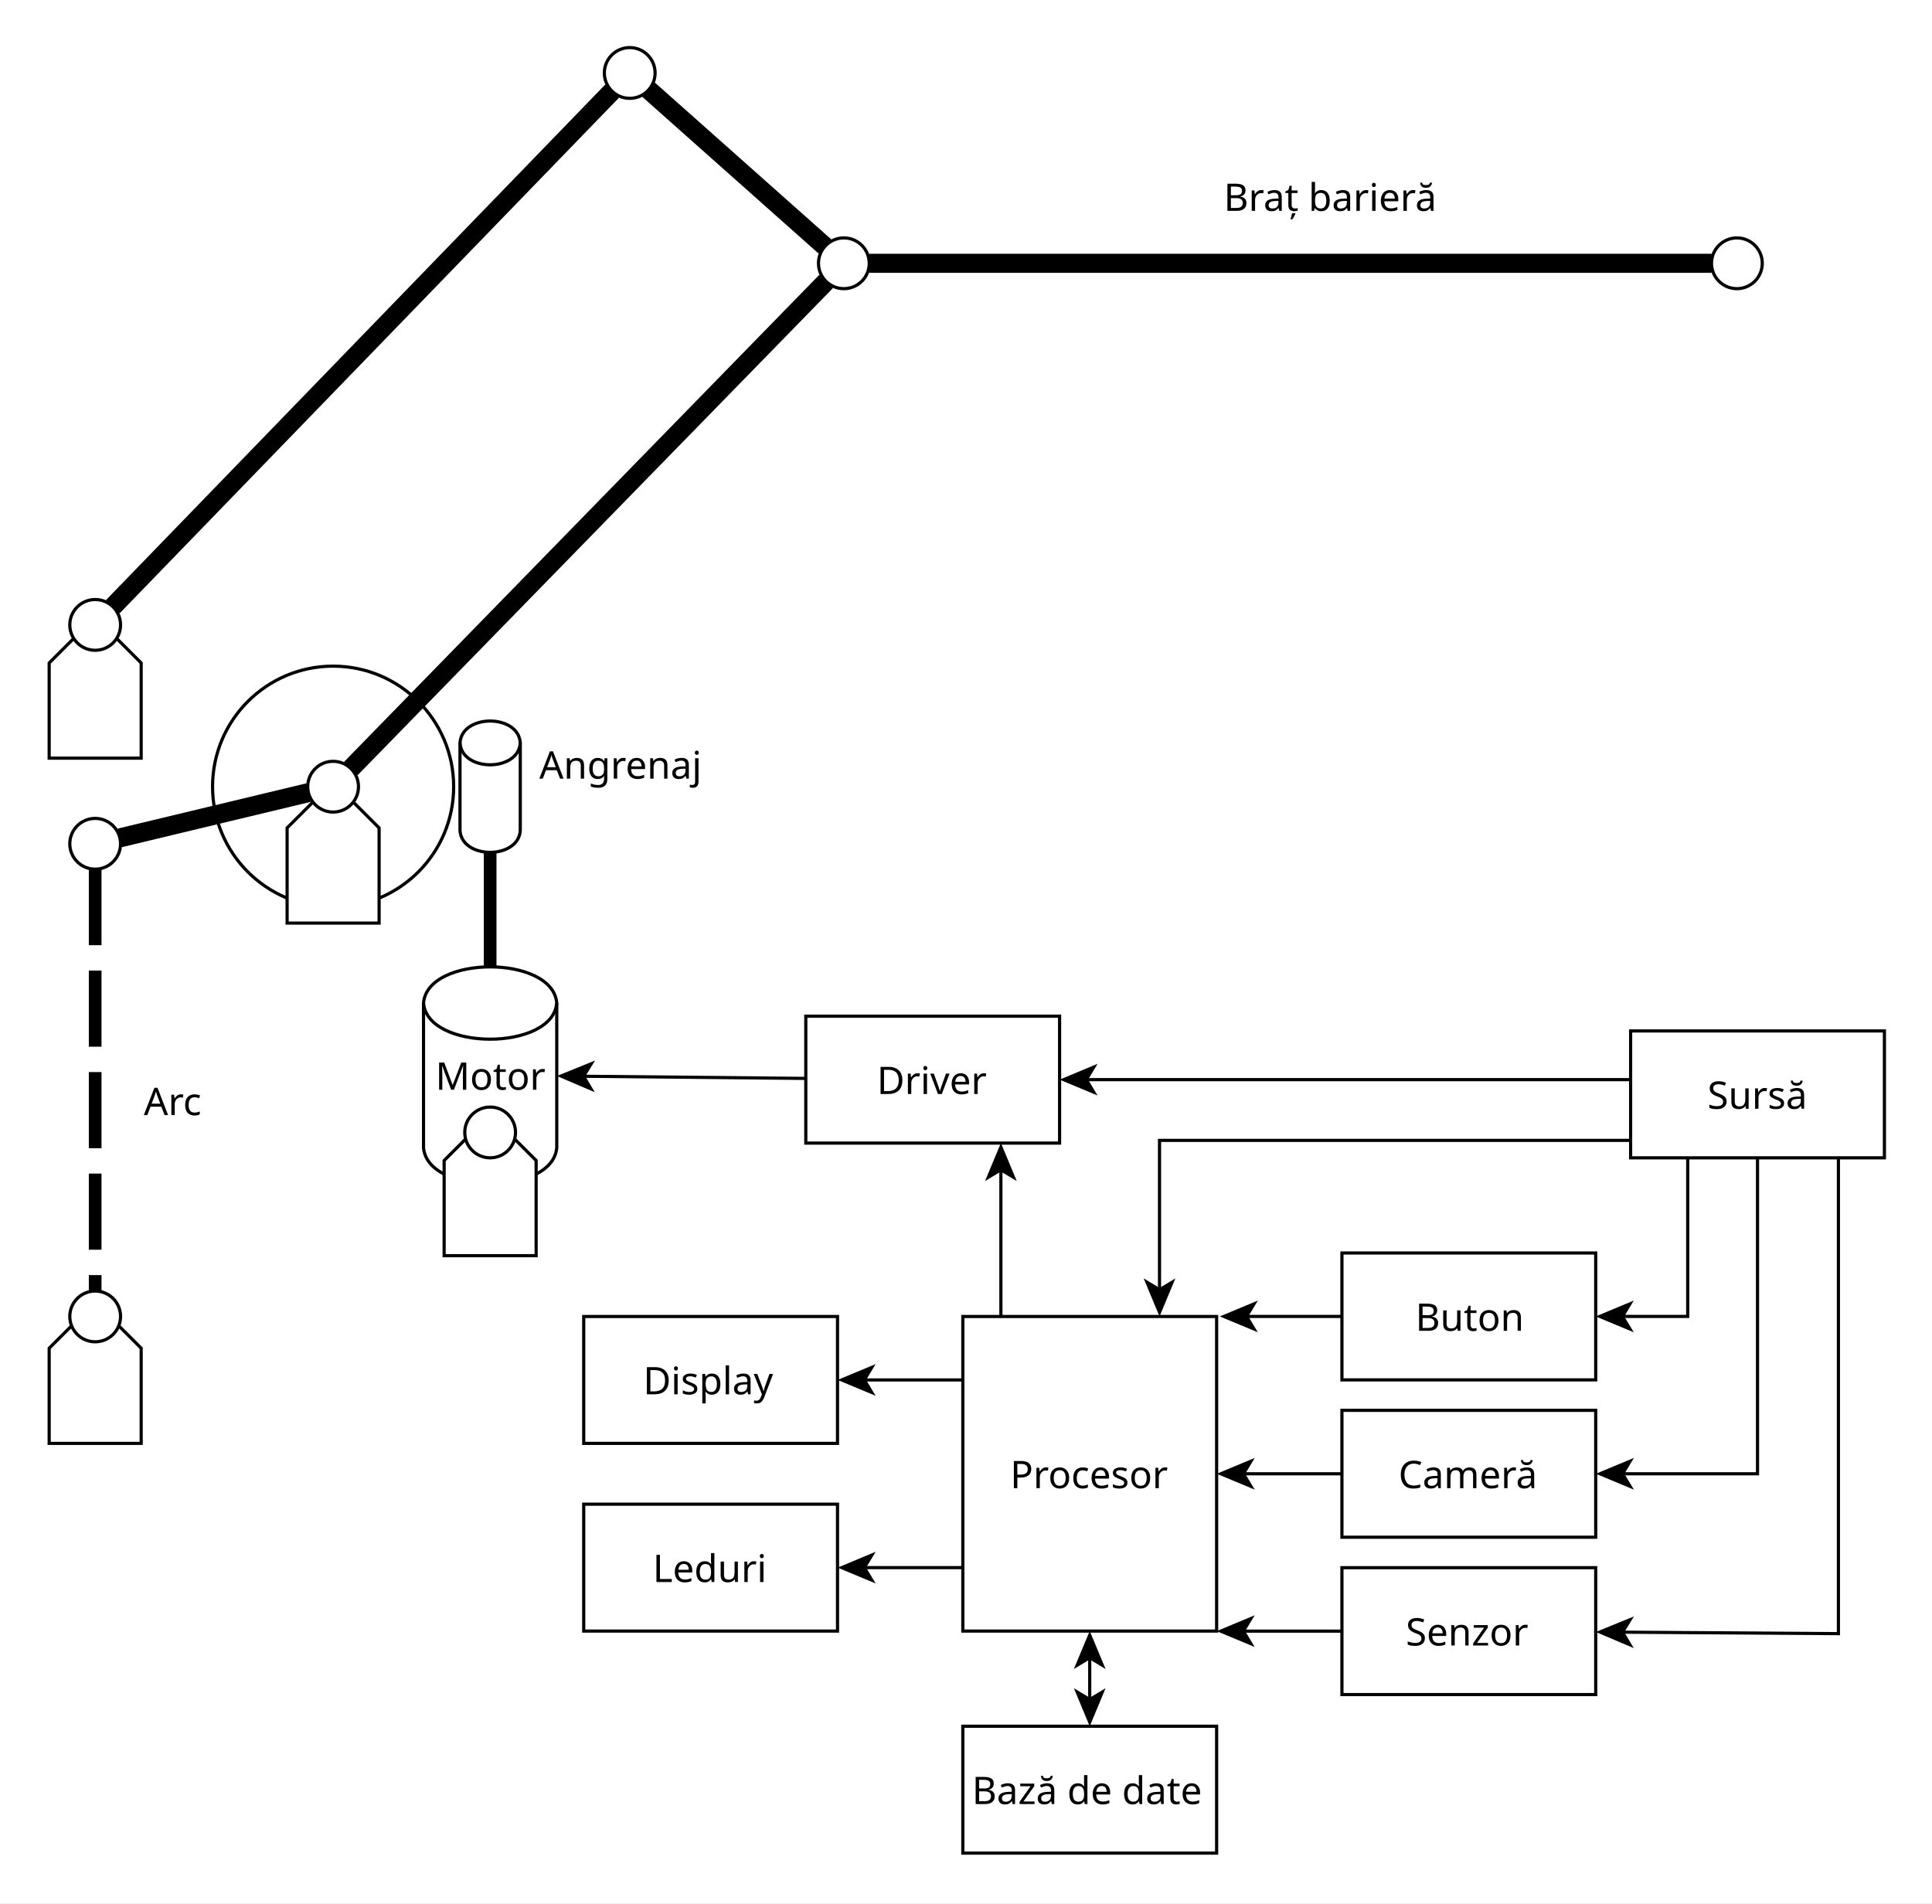
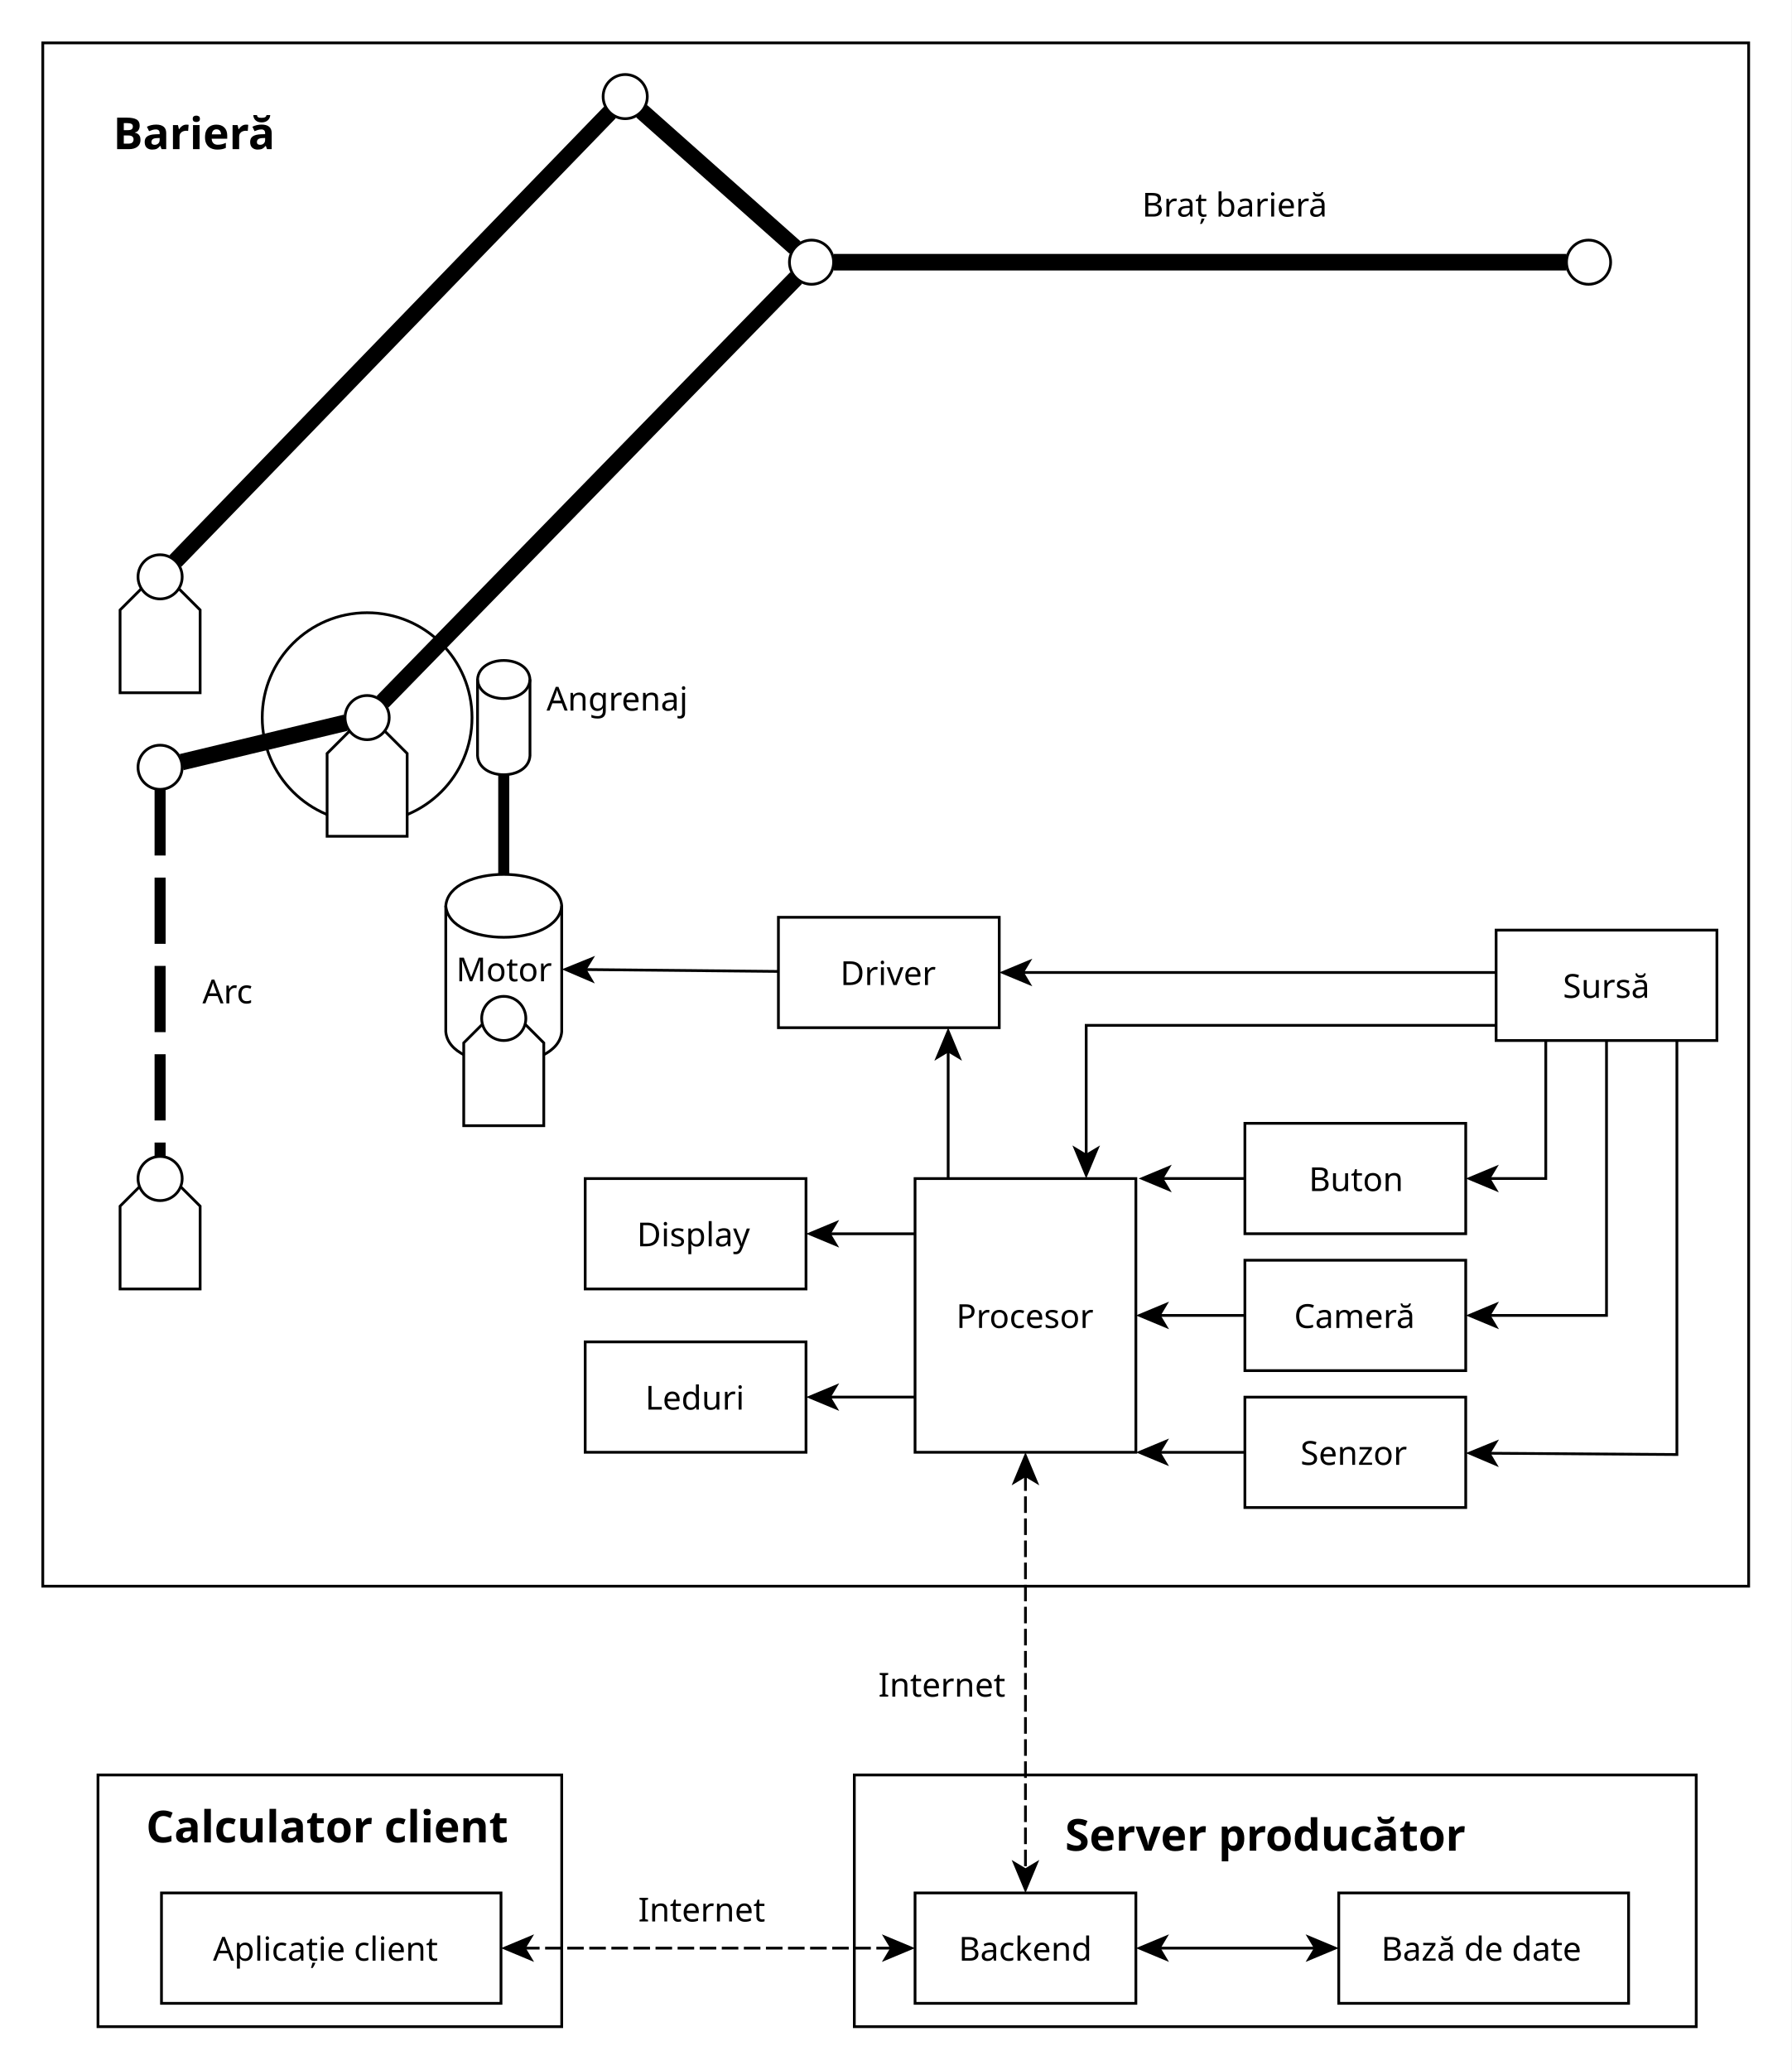
- <svg xmlns="http://www.w3.org/2000/svg" fill-opacity="1" color-rendering="auto" color-interpolation="auto" text-rendering="auto" stroke="black" stroke-linecap="square" width="609" stroke-miterlimit="10" shape-rendering="auto" stroke-opacity="1" fill="black" stroke-dasharray="none" font-weight="normal" stroke-width="1" height="600" font-family="'Dialog'" font-style="normal" stroke-linejoin="miter" font-size="12px" stroke-dashoffset="0" image-rendering="auto">
+ <svg xmlns="http://www.w3.org/2000/svg" fill-opacity="1" color-rendering="auto" color-interpolation="auto" text-rendering="auto" stroke="black" stroke-linecap="square" width="649" stroke-miterlimit="10" shape-rendering="auto" stroke-opacity="1" fill="black" stroke-dasharray="none" font-weight="normal" stroke-width="1" height="750" font-family="'Dialog'" font-style="normal" stroke-linejoin="miter" font-size="12px" stroke-dashoffset="0" image-rendering="auto">
  <defs id="genericDefs" />
  <g>
    <defs id="defs1">
      <linearGradient x1="414" gradientUnits="userSpaceOnUse" x2="494" y1="95" y2="171" id="linearGradient1" spreadMethod="reflect">
        <stop stop-opacity="1" stop-color="white" offset="0%" />
        <stop stop-opacity="1" stop-color="white" offset="100%" />
      </linearGradient>
      <linearGradient x1="439.5" gradientUnits="userSpaceOnUse" x2="468.5" y1="136" y2="176" id="linearGradient2" spreadMethod="reflect">
        <stop stop-opacity="1" stop-color="white" offset="0%" />
        <stop stop-opacity="1" stop-color="white" offset="100%" />
      </linearGradient>
      <linearGradient x1="482.5" gradientUnits="userSpaceOnUse" x2="524.5" y1="186" y2="262" id="linearGradient3" spreadMethod="reflect">
        <stop stop-opacity="1" stop-color="white" offset="0%" />
        <stop stop-opacity="1" stop-color="white" offset="100%" />
      </linearGradient>
      <linearGradient x1="489" gradientUnits="userSpaceOnUse" x2="518" y1="240.854" y2="280.854" id="linearGradient4" spreadMethod="reflect">
        <stop stop-opacity="1" stop-color="white" offset="0%" />
        <stop stop-opacity="1" stop-color="white" offset="100%" />
      </linearGradient>
      <linearGradient x1="364.5" gradientUnits="userSpaceOnUse" x2="393.5" y1="300.021" y2="340.021" id="linearGradient5" spreadMethod="reflect">
        <stop stop-opacity="1" stop-color="white" offset="0%" />
        <stop stop-opacity="1" stop-color="white" offset="100%" />
      </linearGradient>
      <linearGradient x1="364.5" gradientUnits="userSpaceOnUse" x2="393.5" y1="84" y2="124" id="linearGradient6" spreadMethod="reflect">
        <stop stop-opacity="1" stop-color="white" offset="0%" />
        <stop stop-opacity="1" stop-color="white" offset="100%" />
      </linearGradient>
-       <linearGradient x1="652.5" gradientUnits="userSpaceOnUse" x2="732.5" y1="429.188" y2="469.188" id="linearGradient7" spreadMethod="reflect">
+       <linearGradient x1="652.5" gradientUnits="userSpaceOnUse" x2="732.5" y1="558.846" y2="598.846" id="linearGradient7" spreadMethod="reflect">
        <stop stop-opacity="1" stop-color="white" offset="0%" />
        <stop stop-opacity="1" stop-color="white" offset="100%" />
      </linearGradient>
      <linearGradient x1="533" gradientUnits="userSpaceOnUse" x2="613" y1="300.021" y2="340.021" id="linearGradient8" spreadMethod="reflect">
        <stop stop-opacity="1" stop-color="white" offset="0%" />
        <stop stop-opacity="1" stop-color="white" offset="100%" />
      </linearGradient>
      <linearGradient x1="652.5" gradientUnits="userSpaceOnUse" x2="732.5" y1="300.021" y2="399.188" id="linearGradient9" spreadMethod="reflect">
        <stop stop-opacity="1" stop-color="white" offset="0%" />
        <stop stop-opacity="1" stop-color="white" offset="100%" />
      </linearGradient>
      <linearGradient x1="772" gradientUnits="userSpaceOnUse" x2="852" y1="379.209" y2="419.209" id="linearGradient10" spreadMethod="reflect">
        <stop stop-opacity="1" stop-color="white" offset="0%" />
        <stop stop-opacity="1" stop-color="white" offset="100%" />
      </linearGradient>
      <linearGradient x1="603" gradientUnits="userSpaceOnUse" x2="683" y1="205.354" y2="245.354" id="linearGradient11" spreadMethod="reflect">
        <stop stop-opacity="1" stop-color="white" offset="0%" />
        <stop stop-opacity="1" stop-color="white" offset="100%" />
      </linearGradient>
      <linearGradient x1="772" gradientUnits="userSpaceOnUse" x2="852" y1="280" y2="320" id="linearGradient12" spreadMethod="reflect">
        <stop stop-opacity="1" stop-color="white" offset="0%" />
        <stop stop-opacity="1" stop-color="white" offset="100%" />
      </linearGradient>
      <linearGradient x1="533" gradientUnits="userSpaceOnUse" x2="613" y1="359.188" y2="399.188" id="linearGradient13" spreadMethod="reflect">
        <stop stop-opacity="1" stop-color="white" offset="0%" />
        <stop stop-opacity="1" stop-color="white" offset="100%" />
      </linearGradient>
      <linearGradient x1="772" gradientUnits="userSpaceOnUse" x2="852" y1="329.604" y2="369.604" id="linearGradient14" spreadMethod="reflect">
        <stop stop-opacity="1" stop-color="white" offset="0%" />
        <stop stop-opacity="1" stop-color="white" offset="100%" />
      </linearGradient>
      <linearGradient x1="863" gradientUnits="userSpaceOnUse" x2="943" y1="210" y2="250" id="linearGradient15" spreadMethod="reflect">
        <stop stop-opacity="1" stop-color="white" offset="0%" />
        <stop stop-opacity="1" stop-color="white" offset="100%" />
      </linearGradient>
      <linearGradient x1="444.5" gradientUnits="userSpaceOnUse" x2="463.5" y1="125" y2="141" id="linearGradient16" spreadMethod="reflect">
        <stop stop-opacity="1" stop-color="white" offset="0%" />
        <stop stop-opacity="1" stop-color="white" offset="100%" />
      </linearGradient>
      <linearGradient x1="369.5" gradientUnits="userSpaceOnUse" x2="388.5" y1="74" y2="90" id="linearGradient17" spreadMethod="reflect">
        <stop stop-opacity="1" stop-color="white" offset="0%" />
        <stop stop-opacity="1" stop-color="white" offset="100%" />
      </linearGradient>
      <linearGradient x1="494" gradientUnits="userSpaceOnUse" x2="513" y1="234" y2="250" id="linearGradient18" spreadMethod="reflect">
        <stop stop-opacity="1" stop-color="white" offset="0%" />
        <stop stop-opacity="1" stop-color="white" offset="100%" />
      </linearGradient>
      <linearGradient x1="533" gradientUnits="userSpaceOnUse" x2="562" y1="-100" y2="-84" id="linearGradient19" spreadMethod="reflect">
        <stop stop-opacity="1" stop-color="white" offset="0%" />
        <stop stop-opacity="1" stop-color="white" offset="100%" />
      </linearGradient>
      <linearGradient x1="600.5" gradientUnits="userSpaceOnUse" x2="629.5" y1="-40" y2="-24" id="linearGradient20" spreadMethod="reflect">
        <stop stop-opacity="1" stop-color="white" offset="0%" />
        <stop stop-opacity="1" stop-color="white" offset="100%" />
      </linearGradient>
      <linearGradient x1="882" gradientUnits="userSpaceOnUse" x2="911" y1="-40" y2="-24" id="linearGradient21" spreadMethod="reflect">
        <stop stop-opacity="1" stop-color="white" offset="0%" />
        <stop stop-opacity="1" stop-color="white" offset="100%" />
      </linearGradient>
      <linearGradient x1="494" gradientUnits="userSpaceOnUse" x2="513" y1="110" y2="156" id="linearGradient22" spreadMethod="reflect">
        <stop stop-opacity="1" stop-color="white" offset="0%" />
        <stop stop-opacity="1" stop-color="white" offset="100%" />
      </linearGradient>
      <linearGradient x1="364.5" gradientUnits="userSpaceOnUse" x2="393.5" y1="143" y2="159" id="linearGradient23" spreadMethod="reflect">
        <stop stop-opacity="1" stop-color="white" offset="0%" />
        <stop stop-opacity="1" stop-color="white" offset="100%" />
      </linearGradient>
      <linearGradient x1="369.5" gradientUnits="userSpaceOnUse" x2="388.5" y1="292" y2="308" id="linearGradient24" spreadMethod="reflect">
        <stop stop-opacity="1" stop-color="white" offset="0%" />
        <stop stop-opacity="1" stop-color="white" offset="100%" />
      </linearGradient>
+       <linearGradient x1="806" gradientUnits="userSpaceOnUse" x2="911" y1="558.846" y2="598.846" id="linearGradient25" spreadMethod="reflect">
+         <stop stop-opacity="1" stop-color="white" offset="0%" />
+         <stop stop-opacity="1" stop-color="white" offset="100%" />
+       </linearGradient>
+       <linearGradient x1="379.5" gradientUnits="userSpaceOnUse" x2="502.5" y1="558.846" y2="598.846" id="linearGradient26" spreadMethod="reflect">
+         <stop stop-opacity="1" stop-color="white" offset="0%" />
+         <stop stop-opacity="1" stop-color="white" offset="100%" />
+       </linearGradient>
      <clipPath clipPathUnits="userSpaceOnUse" id="clipPath1">
-         <path d="M0 0 L609 0 L609 600 L0 600 L0 0 Z" />
+         <path d="M0 0 L649 0 L649 750 L0 750 L0 0 Z" />
      </clipPath>
      <clipPath clipPathUnits="userSpaceOnUse" id="clipPath2">
-         <path d="M349 -115 L958 -115 L958 485 L349 485 L349 -115 Z" />
+         <path d="M321 -127 L970 -127 L970 623 L321 623 L321 -127 Z" />
      </clipPath>
    </defs>
-     <g fill="white" text-rendering="geometricPrecision" shape-rendering="geometricPrecision" transform="translate(-349,115)" stroke="white">
-       <rect x="349" width="609" height="600" y="-115" clip-path="url(#clipPath2)" stroke="none" />
-     </g>
-     <g fill="url(#linearGradient1)" text-rendering="geometricPrecision" shape-rendering="geometricPrecision" transform="matrix(1,0,0,1,-349,115)" stroke="url(#linearGradient1)">
+     <g fill="white" text-rendering="geometricPrecision" shape-rendering="geometricPrecision" transform="translate(-321,127)" stroke="white">
+       <rect x="321" width="649" height="750" y="-127" clip-path="url(#clipPath2)" stroke="none" />
+     </g>
+     <g fill="white" text-rendering="geometricPrecision" shape-rendering="geometricPrecision" transform="matrix(1,0,0,1,-321,127)" stroke="white">
+       <rect x="356.5" width="168" height="91.201" y="516.103" clip-path="url(#clipPath2)" stroke="none" />
+     </g>
+     <g text-rendering="geometricPrecision" stroke-miterlimit="1.45" shape-rendering="geometricPrecision" transform="matrix(1,0,0,1,-321,127)" stroke-linecap="butt">
+       <rect fill="none" x="356.5" width="168" height="91.201" y="516.103" clip-path="url(#clipPath2)" />
+     </g>
+     <g fill="white" text-rendering="geometricPrecision" shape-rendering="geometricPrecision" transform="matrix(1,0,0,1,-321,127)" stroke="white">
+       <rect x="336.5" width="618" height="559.167" y="-111.458" clip-path="url(#clipPath2)" stroke="none" />
+     </g>
+     <g text-rendering="geometricPrecision" stroke-miterlimit="1.45" shape-rendering="geometricPrecision" transform="matrix(1,0,0,1,-321,127)" stroke-linecap="butt">
+       <rect fill="none" x="336.5" width="618" height="559.167" y="-111.458" clip-path="url(#clipPath2)" />
+     </g>
+     <g fill="white" text-rendering="geometricPrecision" shape-rendering="geometricPrecision" transform="matrix(1,0,0,1,-321,127)" stroke="white">
+       <rect x="630.5" width="305" height="91.201" y="516.103" clip-path="url(#clipPath2)" stroke="none" />
+     </g>
+     <g text-rendering="geometricPrecision" stroke-miterlimit="1.45" shape-rendering="geometricPrecision" transform="matrix(1,0,0,1,-321,127)" stroke-linecap="butt">
+       <rect fill="none" x="630.5" width="305" height="91.201" y="516.103" clip-path="url(#clipPath2)" />
+     </g>
+     <g fill="url(#linearGradient1)" text-rendering="geometricPrecision" shape-rendering="geometricPrecision" transform="matrix(1,0,0,1,-321,127)" stroke="url(#linearGradient1)">
      <circle r="38" clip-path="url(#clipPath2)" cx="454" cy="133" stroke="none" />
    </g>
-     <g text-rendering="geometricPrecision" stroke-miterlimit="1.45" shape-rendering="geometricPrecision" transform="matrix(1,0,0,1,-349,115)" stroke-linecap="butt">
+     <g text-rendering="geometricPrecision" stroke-miterlimit="1.45" shape-rendering="geometricPrecision" transform="matrix(1,0,0,1,-321,127)" stroke-linecap="butt">
      <circle fill="none" r="38" clip-path="url(#clipPath2)" cx="454" cy="133" />
    </g>
-     <g fill="url(#linearGradient2)" text-rendering="geometricPrecision" shape-rendering="geometricPrecision" transform="matrix(1,0,0,1,-349,115)" stroke="url(#linearGradient2)">
+     <g fill="url(#linearGradient2)" text-rendering="geometricPrecision" shape-rendering="geometricPrecision" transform="matrix(1,0,0,1,-321,127)" stroke="url(#linearGradient2)">
      <path d="M449.5 136 L458.5 136 L468.5 146 L468.5 176 L439.5 176 L439.5 146 Z" stroke="none" clip-path="url(#clipPath2)" />
    </g>
-     <g text-rendering="geometricPrecision" stroke-miterlimit="1.45" shape-rendering="geometricPrecision" transform="matrix(1,0,0,1,-349,115)" stroke-linecap="butt">
+     <g text-rendering="geometricPrecision" stroke-miterlimit="1.45" shape-rendering="geometricPrecision" transform="matrix(1,0,0,1,-321,127)" stroke-linecap="butt">
      <path fill="none" d="M449.5 136 L458.5 136 L468.5 146 L468.5 176 L439.5 176 L439.5 146 Z" clip-path="url(#clipPath2)" />
    </g>
-     <g fill="url(#linearGradient3)" text-rendering="geometricPrecision" shape-rendering="geometricPrecision" transform="matrix(1,0,0,1,-349,115)" stroke="url(#linearGradient3)">
+     <g fill="url(#linearGradient3)" text-rendering="geometricPrecision" shape-rendering="geometricPrecision" transform="matrix(1,0,0,1,-321,127)" stroke="url(#linearGradient3)">
      <path d="M482.5 201.2 C483.76 186 523.24 186 524.5 201.2 L524.5 246.8 C523.24 262 483.76 262 482.5 246.8 Z" stroke="none" clip-path="url(#clipPath2)" />
    </g>
-     <g text-rendering="geometricPrecision" stroke-miterlimit="1.45" shape-rendering="geometricPrecision" transform="matrix(1,0,0,1,-349,115)" stroke-linecap="butt">
+     <g text-rendering="geometricPrecision" stroke-miterlimit="1.45" shape-rendering="geometricPrecision" transform="matrix(1,0,0,1,-321,127)" stroke-linecap="butt">
      <path fill="none" d="M482.5 201.2 C483.76 186 523.24 186 524.5 201.2 L524.5 246.8 C523.24 262 483.76 262 482.5 246.8 Z" clip-path="url(#clipPath2)" />
      <path fill="none" d="M524.5 201.2 C523.24 216.4 483.76 216.4 482.5 201.2" clip-path="url(#clipPath2)" />
      <text x="486.262" xml:space="preserve" y="228.535" clip-path="url(#clipPath2)" font-family="sans-serif" stroke="none">Motor</text>
    </g>
-     <g fill="url(#linearGradient4)" text-rendering="geometricPrecision" shape-rendering="geometricPrecision" transform="matrix(1,0,0,1,-349,115)" stroke="url(#linearGradient4)">
+     <g fill="url(#linearGradient4)" text-rendering="geometricPrecision" shape-rendering="geometricPrecision" transform="matrix(1,0,0,1,-321,127)" stroke="url(#linearGradient4)">
      <path d="M499 240.854 L508 240.854 L518 250.854 L518 280.854 L489 280.854 L489 250.854 Z" stroke="none" clip-path="url(#clipPath2)" />
    </g>
-     <g text-rendering="geometricPrecision" stroke-miterlimit="1.45" shape-rendering="geometricPrecision" transform="matrix(1,0,0,1,-349,115)" stroke-linecap="butt">
+     <g text-rendering="geometricPrecision" stroke-miterlimit="1.45" shape-rendering="geometricPrecision" transform="matrix(1,0,0,1,-321,127)" stroke-linecap="butt">
      <path fill="none" d="M499 240.854 L508 240.854 L518 250.854 L518 280.854 L489 280.854 L489 250.854 Z" clip-path="url(#clipPath2)" />
    </g>
-     <g fill="url(#linearGradient5)" text-rendering="geometricPrecision" shape-rendering="geometricPrecision" transform="matrix(1,0,0,1,-349,115)" stroke="url(#linearGradient5)">
+     <g fill="url(#linearGradient5)" text-rendering="geometricPrecision" shape-rendering="geometricPrecision" transform="matrix(1,0,0,1,-321,127)" stroke="url(#linearGradient5)">
      <path d="M374.5 300.021 L383.5 300.021 L393.5 310.021 L393.5 340.021 L364.5 340.021 L364.5 310.021 Z" stroke="none" clip-path="url(#clipPath2)" />
    </g>
-     <g text-rendering="geometricPrecision" stroke-miterlimit="1.45" shape-rendering="geometricPrecision" transform="matrix(1,0,0,1,-349,115)" stroke-linecap="butt">
+     <g text-rendering="geometricPrecision" stroke-miterlimit="1.45" shape-rendering="geometricPrecision" transform="matrix(1,0,0,1,-321,127)" stroke-linecap="butt">
      <path fill="none" d="M374.5 300.021 L383.5 300.021 L393.5 310.021 L393.5 340.021 L364.5 340.021 L364.5 310.021 Z" clip-path="url(#clipPath2)" />
    </g>
-     <g fill="url(#linearGradient6)" text-rendering="geometricPrecision" shape-rendering="geometricPrecision" transform="matrix(1,0,0,1,-349,115)" stroke="url(#linearGradient6)">
+     <g fill="url(#linearGradient6)" text-rendering="geometricPrecision" shape-rendering="geometricPrecision" transform="matrix(1,0,0,1,-321,127)" stroke="url(#linearGradient6)">
      <path d="M374.5 84 L383.5 84 L393.5 94 L393.5 124 L364.5 124 L364.5 94 Z" stroke="none" clip-path="url(#clipPath2)" />
    </g>
-     <g text-rendering="geometricPrecision" stroke-miterlimit="1.45" shape-rendering="geometricPrecision" transform="matrix(1,0,0,1,-349,115)" stroke-linecap="butt">
+     <g text-rendering="geometricPrecision" stroke-miterlimit="1.45" shape-rendering="geometricPrecision" transform="matrix(1,0,0,1,-321,127)" stroke-linecap="butt">
      <path fill="none" d="M374.5 84 L383.5 84 L393.5 94 L393.5 124 L364.5 124 L364.5 94 Z" clip-path="url(#clipPath2)" />
    </g>
-     <g fill="url(#linearGradient7)" text-rendering="geometricPrecision" shape-rendering="geometricPrecision" transform="matrix(1,0,0,1,-349,115)" stroke="url(#linearGradient7)">
-       <path d="M652.5 429.188 L732.5 429.188 L732.5 469.188 L652.5 469.188 Z" stroke="none" clip-path="url(#clipPath2)" />
-     </g>
-     <g text-rendering="geometricPrecision" stroke-miterlimit="1.45" shape-rendering="geometricPrecision" transform="matrix(1,0,0,1,-349,115)" stroke-linecap="butt">
-       <path fill="none" d="M652.5 429.188 L732.5 429.188 L732.5 469.188 L652.5 469.188 Z" clip-path="url(#clipPath2)" />
-       <text x="655.39" xml:space="preserve" y="453.723" clip-path="url(#clipPath2)" font-family="sans-serif" stroke="none">Bază de date</text>
-     </g>
-     <g fill="url(#linearGradient8)" text-rendering="geometricPrecision" shape-rendering="geometricPrecision" transform="matrix(1,0,0,1,-349,115)" stroke="url(#linearGradient8)">
+     <g fill="url(#linearGradient7)" text-rendering="geometricPrecision" shape-rendering="geometricPrecision" transform="matrix(1,0,0,1,-321,127)" stroke="url(#linearGradient7)">
+       <path d="M652.5 558.846 L732.5 558.846 L732.5 598.846 L652.5 598.846 Z" stroke="none" clip-path="url(#clipPath2)" />
+     </g>
+     <g text-rendering="geometricPrecision" stroke-miterlimit="1.45" shape-rendering="geometricPrecision" transform="matrix(1,0,0,1,-321,127)" stroke-linecap="butt">
+       <path fill="none" d="M652.5 558.846 L732.5 558.846 L732.5 598.846 L652.5 598.846 Z" clip-path="url(#clipPath2)" />
+       <text x="668.312" xml:space="preserve" y="583.381" clip-path="url(#clipPath2)" font-family="sans-serif" stroke="none">Backend</text>
+       <text x="639.195" xml:space="preserve" y="487.725" clip-path="url(#clipPath2)" font-family="sans-serif" stroke="none">Internet</text>
+     </g>
+     <g fill="url(#linearGradient8)" text-rendering="geometricPrecision" shape-rendering="geometricPrecision" transform="matrix(1,0,0,1,-321,127)" stroke="url(#linearGradient8)">
      <path d="M533 300.021 L613 300.021 L613 340.021 L533 340.021 Z" stroke="none" clip-path="url(#clipPath2)" />
    </g>
-     <g text-rendering="geometricPrecision" stroke-miterlimit="1.45" shape-rendering="geometricPrecision" transform="matrix(1,0,0,1,-349,115)" stroke-linecap="butt">
+     <g text-rendering="geometricPrecision" stroke-miterlimit="1.45" shape-rendering="geometricPrecision" transform="matrix(1,0,0,1,-321,127)" stroke-linecap="butt">
      <path fill="none" d="M533 300.021 L613 300.021 L613 340.021 L533 340.021 Z" clip-path="url(#clipPath2)" />
      <text x="551.754" xml:space="preserve" y="324.556" clip-path="url(#clipPath2)" font-family="sans-serif" stroke="none">Display</text>
    </g>
-     <g fill="url(#linearGradient9)" text-rendering="geometricPrecision" shape-rendering="geometricPrecision" transform="matrix(1,0,0,1,-349,115)" stroke="url(#linearGradient9)">
+     <g fill="url(#linearGradient9)" text-rendering="geometricPrecision" shape-rendering="geometricPrecision" transform="matrix(1,0,0,1,-321,127)" stroke="url(#linearGradient9)">
      <path d="M652.5 300.021 L732.5 300.021 L732.5 399.188 L652.5 399.188 Z" stroke="none" clip-path="url(#clipPath2)" />
    </g>
-     <g text-rendering="geometricPrecision" stroke-miterlimit="1.45" shape-rendering="geometricPrecision" transform="matrix(1,0,0,1,-349,115)" stroke-linecap="butt">
+     <g text-rendering="geometricPrecision" stroke-miterlimit="1.45" shape-rendering="geometricPrecision" transform="matrix(1,0,0,1,-321,127)" stroke-linecap="butt">
      <path fill="none" d="M652.5 300.021 L732.5 300.021 L732.5 399.188 L652.5 399.188 Z" clip-path="url(#clipPath2)" />
      <text x="667.428" xml:space="preserve" y="354.139" clip-path="url(#clipPath2)" font-family="sans-serif" stroke="none">Procesor</text>
    </g>
-     <g fill="url(#linearGradient10)" text-rendering="geometricPrecision" shape-rendering="geometricPrecision" transform="matrix(1,0,0,1,-349,115)" stroke="url(#linearGradient10)">
+     <g fill="url(#linearGradient10)" text-rendering="geometricPrecision" shape-rendering="geometricPrecision" transform="matrix(1,0,0,1,-321,127)" stroke="url(#linearGradient10)">
      <path d="M772 379.209 L852 379.209 L852 419.209 L772 419.209 Z" stroke="none" clip-path="url(#clipPath2)" />
    </g>
-     <g text-rendering="geometricPrecision" stroke-miterlimit="1.45" shape-rendering="geometricPrecision" transform="matrix(1,0,0,1,-349,115)" stroke-linecap="butt">
+     <g text-rendering="geometricPrecision" stroke-miterlimit="1.45" shape-rendering="geometricPrecision" transform="matrix(1,0,0,1,-321,127)" stroke-linecap="butt">
      <path fill="none" d="M772 379.209 L852 379.209 L852 419.209 L772 419.209 Z" clip-path="url(#clipPath2)" />
      <text x="792.122" xml:space="preserve" y="403.744" clip-path="url(#clipPath2)" font-family="sans-serif" stroke="none">Senzor</text>
    </g>
-     <g fill="url(#linearGradient11)" text-rendering="geometricPrecision" shape-rendering="geometricPrecision" transform="matrix(1,0,0,1,-349,115)" stroke="url(#linearGradient11)">
+     <g fill="url(#linearGradient11)" text-rendering="geometricPrecision" shape-rendering="geometricPrecision" transform="matrix(1,0,0,1,-321,127)" stroke="url(#linearGradient11)">
      <path d="M603 205.354 L683 205.354 L683 245.354 L603 245.354 Z" stroke="none" clip-path="url(#clipPath2)" />
    </g>
-     <g text-rendering="geometricPrecision" stroke-miterlimit="1.45" shape-rendering="geometricPrecision" transform="matrix(1,0,0,1,-349,115)" stroke-linecap="butt">
+     <g text-rendering="geometricPrecision" stroke-miterlimit="1.45" shape-rendering="geometricPrecision" transform="matrix(1,0,0,1,-321,127)" stroke-linecap="butt">
      <path fill="none" d="M603 205.354 L683 205.354 L683 245.354 L603 245.354 Z" clip-path="url(#clipPath2)" />
      <text x="625.413" xml:space="preserve" y="229.889" clip-path="url(#clipPath2)" font-family="sans-serif" stroke="none">Driver</text>
    </g>
-     <g fill="url(#linearGradient12)" text-rendering="geometricPrecision" shape-rendering="geometricPrecision" transform="matrix(1,0,0,1,-349,115)" stroke="url(#linearGradient12)">
+     <g fill="url(#linearGradient12)" text-rendering="geometricPrecision" shape-rendering="geometricPrecision" transform="matrix(1,0,0,1,-321,127)" stroke="url(#linearGradient12)">
      <path d="M772 280 L852 280 L852 320 L772 320 Z" stroke="none" clip-path="url(#clipPath2)" />
    </g>
-     <g text-rendering="geometricPrecision" stroke-miterlimit="1.45" shape-rendering="geometricPrecision" transform="matrix(1,0,0,1,-349,115)" stroke-linecap="butt">
+     <g text-rendering="geometricPrecision" stroke-miterlimit="1.45" shape-rendering="geometricPrecision" transform="matrix(1,0,0,1,-321,127)" stroke-linecap="butt">
      <path fill="none" d="M772 280 L852 280 L852 320 L772 320 Z" clip-path="url(#clipPath2)" />
      <text x="795.172" xml:space="preserve" y="304.535" clip-path="url(#clipPath2)" font-family="sans-serif" stroke="none">Buton</text>
    </g>
-     <g fill="url(#linearGradient13)" text-rendering="geometricPrecision" shape-rendering="geometricPrecision" transform="matrix(1,0,0,1,-349,115)" stroke="url(#linearGradient13)">
+     <g fill="url(#linearGradient13)" text-rendering="geometricPrecision" shape-rendering="geometricPrecision" transform="matrix(1,0,0,1,-321,127)" stroke="url(#linearGradient13)">
      <path d="M533 359.188 L613 359.188 L613 399.188 L533 399.188 Z" stroke="none" clip-path="url(#clipPath2)" />
    </g>
-     <g text-rendering="geometricPrecision" stroke-miterlimit="1.45" shape-rendering="geometricPrecision" transform="matrix(1,0,0,1,-349,115)" stroke-linecap="butt">
+     <g text-rendering="geometricPrecision" stroke-miterlimit="1.45" shape-rendering="geometricPrecision" transform="matrix(1,0,0,1,-321,127)" stroke-linecap="butt">
      <path fill="none" d="M533 359.188 L613 359.188 L613 399.188 L533 399.188 Z" clip-path="url(#clipPath2)" />
      <text x="554.769" xml:space="preserve" y="383.723" clip-path="url(#clipPath2)" font-family="sans-serif" stroke="none">Leduri</text>
    </g>
-     <g fill="url(#linearGradient14)" text-rendering="geometricPrecision" shape-rendering="geometricPrecision" transform="matrix(1,0,0,1,-349,115)" stroke="url(#linearGradient14)">
+     <g fill="url(#linearGradient14)" text-rendering="geometricPrecision" shape-rendering="geometricPrecision" transform="matrix(1,0,0,1,-321,127)" stroke="url(#linearGradient14)">
      <path d="M772 329.604 L852 329.604 L852 369.604 L772 369.604 Z" stroke="none" clip-path="url(#clipPath2)" />
    </g>
-     <g text-rendering="geometricPrecision" stroke-miterlimit="1.45" shape-rendering="geometricPrecision" transform="matrix(1,0,0,1,-349,115)" stroke-linecap="butt">
+     <g text-rendering="geometricPrecision" stroke-miterlimit="1.45" shape-rendering="geometricPrecision" transform="matrix(1,0,0,1,-321,127)" stroke-linecap="butt">
      <path fill="none" d="M772 329.604 L852 329.604 L852 369.604 L772 369.604 Z" clip-path="url(#clipPath2)" />
      <text x="789.822" xml:space="preserve" y="354.139" clip-path="url(#clipPath2)" font-family="sans-serif" stroke="none">Cameră</text>
    </g>
-     <g fill="url(#linearGradient15)" text-rendering="geometricPrecision" shape-rendering="geometricPrecision" transform="matrix(1,0,0,1,-349,115)" stroke="url(#linearGradient15)">
+     <g fill="url(#linearGradient15)" text-rendering="geometricPrecision" shape-rendering="geometricPrecision" transform="matrix(1,0,0,1,-321,127)" stroke="url(#linearGradient15)">
      <path d="M863 210 L943 210 L943 250 L863 250 Z" stroke="none" clip-path="url(#clipPath2)" />
    </g>
-     <g text-rendering="geometricPrecision" stroke-miterlimit="1.45" shape-rendering="geometricPrecision" transform="matrix(1,0,0,1,-349,115)" stroke-linecap="butt">
+     <g text-rendering="geometricPrecision" stroke-miterlimit="1.45" shape-rendering="geometricPrecision" transform="matrix(1,0,0,1,-321,127)" stroke-linecap="butt">
      <path fill="none" d="M863 210 L943 210 L943 250 L863 250 Z" clip-path="url(#clipPath2)" />
      <text x="887.218" xml:space="preserve" y="234.535" clip-path="url(#clipPath2)" font-family="sans-serif" stroke="none">Sursă</text>
-     </g>
-     <g fill="url(#linearGradient16)" text-rendering="geometricPrecision" shape-rendering="geometricPrecision" transform="matrix(1,0,0,1,-349,115)" stroke="url(#linearGradient16)">
+       <text x="361.992" font-size="16px" y="-72.953" clip-path="url(#clipPath2)" font-family="sans-serif" stroke="none" font-weight="bold" xml:space="preserve">Barieră</text>
+     </g>
+     <g fill="url(#linearGradient16)" text-rendering="geometricPrecision" shape-rendering="geometricPrecision" transform="matrix(1,0,0,1,-321,127)" stroke="url(#linearGradient16)">
      <circle r="8" clip-path="url(#clipPath2)" cx="454" cy="133" stroke="none" />
    </g>
-     <g text-rendering="geometricPrecision" stroke-miterlimit="1.45" shape-rendering="geometricPrecision" transform="matrix(1,0,0,1,-349,115)" stroke-linecap="butt">
+     <g text-rendering="geometricPrecision" stroke-miterlimit="1.45" shape-rendering="geometricPrecision" transform="matrix(1,0,0,1,-321,127)" stroke-linecap="butt">
      <circle fill="none" r="8" clip-path="url(#clipPath2)" cx="454" cy="133" />
    </g>
-     <g fill="url(#linearGradient17)" text-rendering="geometricPrecision" shape-rendering="geometricPrecision" transform="matrix(1,0,0,1,-349,115)" stroke="url(#linearGradient17)">
+     <g fill="url(#linearGradient17)" text-rendering="geometricPrecision" shape-rendering="geometricPrecision" transform="matrix(1,0,0,1,-321,127)" stroke="url(#linearGradient17)">
      <circle r="8" clip-path="url(#clipPath2)" cx="379" cy="82" stroke="none" />
    </g>
-     <g text-rendering="geometricPrecision" stroke-miterlimit="1.45" shape-rendering="geometricPrecision" transform="matrix(1,0,0,1,-349,115)" stroke-linecap="butt">
+     <g text-rendering="geometricPrecision" stroke-miterlimit="1.45" shape-rendering="geometricPrecision" transform="matrix(1,0,0,1,-321,127)" stroke-linecap="butt">
      <circle fill="none" r="8" clip-path="url(#clipPath2)" cx="379" cy="82" />
    </g>
-     <g fill="url(#linearGradient18)" text-rendering="geometricPrecision" shape-rendering="geometricPrecision" transform="matrix(1,0,0,1,-349,115)" stroke="url(#linearGradient18)">
+     <g fill="url(#linearGradient18)" text-rendering="geometricPrecision" shape-rendering="geometricPrecision" transform="matrix(1,0,0,1,-321,127)" stroke="url(#linearGradient18)">
      <circle r="8" clip-path="url(#clipPath2)" cx="503.5" cy="242" stroke="none" />
    </g>
-     <g text-rendering="geometricPrecision" stroke-miterlimit="1.45" shape-rendering="geometricPrecision" transform="matrix(1,0,0,1,-349,115)" stroke-linecap="butt">
+     <g text-rendering="geometricPrecision" stroke-miterlimit="1.45" shape-rendering="geometricPrecision" transform="matrix(1,0,0,1,-321,127)" stroke-linecap="butt">
      <circle fill="none" r="8" clip-path="url(#clipPath2)" cx="503.5" cy="242" />
    </g>
-     <g fill="url(#linearGradient19)" text-rendering="geometricPrecision" shape-rendering="geometricPrecision" transform="matrix(1,0,0,1,-349,115)" stroke="url(#linearGradient19)">
+     <g fill="url(#linearGradient19)" text-rendering="geometricPrecision" shape-rendering="geometricPrecision" transform="matrix(1,0,0,1,-321,127)" stroke="url(#linearGradient19)">
      <circle r="8" clip-path="url(#clipPath2)" cx="547.5" cy="-92" stroke="none" />
    </g>
-     <g text-rendering="geometricPrecision" stroke-miterlimit="1.45" shape-rendering="geometricPrecision" transform="matrix(1,0,0,1,-349,115)" stroke-linecap="butt">
+     <g text-rendering="geometricPrecision" stroke-miterlimit="1.45" shape-rendering="geometricPrecision" transform="matrix(1,0,0,1,-321,127)" stroke-linecap="butt">
      <circle fill="none" r="8" clip-path="url(#clipPath2)" cx="547.5" cy="-92" />
    </g>
-     <g fill="url(#linearGradient20)" text-rendering="geometricPrecision" shape-rendering="geometricPrecision" transform="matrix(1,0,0,1,-349,115)" stroke="url(#linearGradient20)">
+     <g fill="url(#linearGradient20)" text-rendering="geometricPrecision" shape-rendering="geometricPrecision" transform="matrix(1,0,0,1,-321,127)" stroke="url(#linearGradient20)">
      <circle r="8" clip-path="url(#clipPath2)" cx="615" cy="-32" stroke="none" />
    </g>
-     <g text-rendering="geometricPrecision" stroke-miterlimit="1.45" shape-rendering="geometricPrecision" transform="matrix(1,0,0,1,-349,115)" stroke-linecap="butt">
+     <g text-rendering="geometricPrecision" stroke-miterlimit="1.45" shape-rendering="geometricPrecision" transform="matrix(1,0,0,1,-321,127)" stroke-linecap="butt">
      <circle fill="none" r="8" clip-path="url(#clipPath2)" cx="615" cy="-32" />
    </g>
-     <g fill="url(#linearGradient21)" text-rendering="geometricPrecision" shape-rendering="geometricPrecision" transform="matrix(1,0,0,1,-349,115)" stroke="url(#linearGradient21)">
+     <g fill="url(#linearGradient21)" text-rendering="geometricPrecision" shape-rendering="geometricPrecision" transform="matrix(1,0,0,1,-321,127)" stroke="url(#linearGradient21)">
      <circle r="8" clip-path="url(#clipPath2)" cx="896.5" cy="-32" stroke="none" />
    </g>
-     <g text-rendering="geometricPrecision" stroke-miterlimit="1.45" shape-rendering="geometricPrecision" transform="matrix(1,0,0,1,-349,115)" stroke-linecap="butt">
+     <g text-rendering="geometricPrecision" stroke-miterlimit="1.45" shape-rendering="geometricPrecision" transform="matrix(1,0,0,1,-321,127)" stroke-linecap="butt">
      <circle fill="none" r="8" clip-path="url(#clipPath2)" cx="896.5" cy="-32" />
      <text x="734.747" xml:space="preserve" y="-48.531" clip-path="url(#clipPath2)" font-family="sans-serif" stroke="none">Braț barieră</text>
    </g>
-     <g fill="url(#linearGradient22)" text-rendering="geometricPrecision" shape-rendering="geometricPrecision" transform="matrix(1,0,0,1,-349,115)" stroke="url(#linearGradient22)">
+     <g fill="url(#linearGradient22)" text-rendering="geometricPrecision" shape-rendering="geometricPrecision" transform="matrix(1,0,0,1,-321,127)" stroke="url(#linearGradient22)">
      <path d="M494 119.2 C494.57 110 512.43 110 513 119.2 L513 146.8 C512.43 156 494.57 156 494 146.8 Z" stroke="none" clip-path="url(#clipPath2)" />
    </g>
-     <g text-rendering="geometricPrecision" stroke-miterlimit="1.45" shape-rendering="geometricPrecision" transform="matrix(1,0,0,1,-349,115)" stroke-linecap="butt">
+     <g text-rendering="geometricPrecision" stroke-miterlimit="1.45" shape-rendering="geometricPrecision" transform="matrix(1,0,0,1,-321,127)" stroke-linecap="butt">
      <path fill="none" d="M494 119.2 C494.57 110 512.43 110 513 119.2 L513 146.8 C512.43 156 494.57 156 494 146.8 Z" clip-path="url(#clipPath2)" />
      <path fill="none" d="M513 119.2 C512.43 128.4 494.57 128.4 494 119.2" clip-path="url(#clipPath2)" />
      <text x="519" xml:space="preserve" y="130.469" clip-path="url(#clipPath2)" font-family="sans-serif" stroke="none">Angrenaj</text>
    </g>
-     <g fill="url(#linearGradient23)" text-rendering="geometricPrecision" shape-rendering="geometricPrecision" transform="matrix(1,0,0,1,-349,115)" stroke="url(#linearGradient23)">
+     <g fill="url(#linearGradient23)" text-rendering="geometricPrecision" shape-rendering="geometricPrecision" transform="matrix(1,0,0,1,-321,127)" stroke="url(#linearGradient23)">
      <circle r="8" clip-path="url(#clipPath2)" cx="379" cy="151" stroke="none" />
    </g>
-     <g text-rendering="geometricPrecision" stroke-miterlimit="1.45" shape-rendering="geometricPrecision" transform="matrix(1,0,0,1,-349,115)" stroke-linecap="butt">
+     <g text-rendering="geometricPrecision" stroke-miterlimit="1.45" shape-rendering="geometricPrecision" transform="matrix(1,0,0,1,-321,127)" stroke-linecap="butt">
      <circle fill="none" r="8" clip-path="url(#clipPath2)" cx="379" cy="151" />
      <text x="394.332" xml:space="preserve" y="236.535" clip-path="url(#clipPath2)" font-family="sans-serif" stroke="none">Arc</text>
    </g>
-     <g fill="url(#linearGradient24)" text-rendering="geometricPrecision" shape-rendering="geometricPrecision" transform="matrix(1,0,0,1,-349,115)" stroke="url(#linearGradient24)">
+     <g fill="url(#linearGradient24)" text-rendering="geometricPrecision" shape-rendering="geometricPrecision" transform="matrix(1,0,0,1,-321,127)" stroke="url(#linearGradient24)">
      <circle r="8" clip-path="url(#clipPath2)" cx="379" cy="300" stroke="none" />
    </g>
-     <g text-rendering="geometricPrecision" stroke-miterlimit="1.45" shape-rendering="geometricPrecision" transform="matrix(1,0,0,1,-349,115)" stroke-linecap="butt">
+     <g text-rendering="geometricPrecision" stroke-miterlimit="1.45" shape-rendering="geometricPrecision" transform="matrix(1,0,0,1,-321,127)" stroke-linecap="butt">
      <circle fill="none" r="8" clip-path="url(#clipPath2)" cx="379" cy="300" />
    </g>
-     <g text-rendering="geometricPrecision" stroke-miterlimit="1.45" shape-rendering="geometricPrecision" transform="matrix(1,0,0,1,-349,115)" stroke-linecap="butt">
-       <path fill="none" d="M692.5 407.153 L692.5 421.203" clip-path="url(#clipPath2)" />
-     </g>
-     <g text-rendering="geometricPrecision" stroke-miterlimit="1.45" shape-rendering="geometricPrecision" transform="matrix(1,0,0,1,-349,115)" stroke-linecap="butt">
-       <path d="M692.5 399.153 L687.5 411.153 L692.5 408.153 L697.5 411.153 Z" stroke="none" clip-path="url(#clipPath2)" />
-       <path d="M692.5 429.203 L697.5 417.203 L692.5 420.203 L687.5 417.203 Z" clip-path="url(#clipPath2)" stroke="none" />
-       <path fill="none" d="M652.49 320.021 L621.017 320.021" clip-path="url(#clipPath2)" />
-       <path d="M613.017 320.021 L625.017 325.021 L622.017 320.021 L625.017 315.021 Z" clip-path="url(#clipPath2)" stroke="none" />
-       <path fill="none" d="M771.978 399.209 L740.5 399.209" clip-path="url(#clipPath2)" />
-       <path d="M732.5 399.209 L744.5 404.209 L741.5 399.209 L744.5 394.209 Z" clip-path="url(#clipPath2)" stroke="none" />
-       <path fill="none" d="M664.5 300.036 L664.5 253.321" clip-path="url(#clipPath2)" />
-       <path d="M664.5 245.321 L659.5 257.321 L664.5 254.321 L669.5 257.321 Z" clip-path="url(#clipPath2)" stroke="none" />
-       <path fill="none" d="M602.982 224.966 L532.533 224.282" clip-path="url(#clipPath2)" />
-       <path d="M524.533 224.204 L536.484 229.321 L533.533 224.292 L536.581 219.321 Z" clip-path="url(#clipPath2)" stroke="none" />
-       <path fill="none" d="M772.022 300 L741.5 300" clip-path="url(#clipPath2)" />
-       <path d="M733.5 300 L745.5 305 L742.5 300 L745.5 295 Z" clip-path="url(#clipPath2)" stroke="none" />
-       <path fill="none" d="M652.509 379.188 L621.026 379.188" clip-path="url(#clipPath2)" />
-       <path d="M613.026 379.188 L625.026 384.188 L622.026 379.188 L625.026 374.188 Z" clip-path="url(#clipPath2)" stroke="none" />
-       <path fill="none" d="M772.001 349.604 L740.522 349.604" clip-path="url(#clipPath2)" />
-       <path d="M732.522 349.604 L744.522 354.604 L741.522 349.604 L744.522 344.604 Z" clip-path="url(#clipPath2)" stroke="none" />
-       <path fill="none" d="M881 250.004 L881 300 L859.992 300" clip-path="url(#clipPath2)" />
-       <path d="M851.992 300 L863.992 305 L860.992 300 L863.992 295 Z" clip-path="url(#clipPath2)" stroke="none" />
-       <path fill="none" d="M903 250.002 L903 349.604 L860.035 349.604" clip-path="url(#clipPath2)" />
-       <path d="M852.035 349.604 L864.035 354.604 L861.035 349.604 L864.035 344.604 Z" clip-path="url(#clipPath2)" stroke="none" />
-       <path fill="none" d="M928.5 249.97 L928.5 400 L860.018 399.535" clip-path="url(#clipPath2)" />
-       <path d="M852.018 399.48 L863.984 404.562 L861.018 399.542 L864.052 394.562 Z" clip-path="url(#clipPath2)" stroke="none" />
-       <path fill="none" d="M862.992 225.354 L690.986 225.354" clip-path="url(#clipPath2)" />
-       <path d="M682.986 225.354 L694.986 230.354 L691.986 225.354 L694.986 220.354 Z" clip-path="url(#clipPath2)" stroke="none" />
-       <path fill="none" d="M862.977 244.5 L714.5 244.5 L714.5 292.008" clip-path="url(#clipPath2)" />
-       <path d="M714.5 300.008 L719.5 288.008 L714.5 291.008 L709.5 288.008 Z" clip-path="url(#clipPath2)" stroke="none" />
-       <path fill="none" d="M384.574 76.244 L541.951 -86.27" stroke-width="6" clip-path="url(#clipPath2)" />
-       <path fill="none" d="M459.601 127.26 L609.404 -26.265" stroke-width="6" clip-path="url(#clipPath2)" />
-       <path fill="none" d="M553.466 -86.697 L609.021 -37.315" stroke-width="6" clip-path="url(#clipPath2)" />
-       <path fill="none" d="M623.006 -32 L888.521 -32" stroke-width="6" clip-path="url(#clipPath2)" />
-       <path fill="none" d="M503.5 189.773 L503.5 153.708" stroke-width="4" clip-path="url(#clipPath2)" />
-       <path fill="none" d="M386.8 149.128 L446.224 134.866" stroke-width="6" clip-path="url(#clipPath2)" />
+     <g fill="url(#linearGradient25)" text-rendering="geometricPrecision" shape-rendering="geometricPrecision" transform="matrix(1,0,0,1,-321,127)" stroke="url(#linearGradient25)">
+       <path d="M806 558.846 L911 558.846 L911 598.846 L806 598.846 Z" stroke="none" clip-path="url(#clipPath2)" />
+     </g>
+     <g text-rendering="geometricPrecision" stroke-miterlimit="1.45" shape-rendering="geometricPrecision" transform="matrix(1,0,0,1,-321,127)" stroke-linecap="butt">
+       <path fill="none" d="M806 558.846 L911 558.846 L911 598.846 L806 598.846 Z" clip-path="url(#clipPath2)" />
+       <text x="821.39" xml:space="preserve" y="583.381" clip-path="url(#clipPath2)" font-family="sans-serif" stroke="none">Bază de date</text>
+       <text x="706.848" font-size="16px" y="543.545" clip-path="url(#clipPath2)" font-family="sans-serif" stroke="none" font-weight="bold" xml:space="preserve">Server producător</text>
+     </g>
+     <g fill="url(#linearGradient26)" text-rendering="geometricPrecision" shape-rendering="geometricPrecision" transform="matrix(1,0,0,1,-321,127)" stroke="url(#linearGradient26)">
+       <path d="M379.5 558.846 L502.5 558.846 L502.5 598.846 L379.5 598.846 Z" stroke="none" clip-path="url(#clipPath2)" />
+     </g>
+     <g text-rendering="geometricPrecision" stroke-miterlimit="1.45" shape-rendering="geometricPrecision" transform="matrix(1,0,0,1,-321,127)" stroke-linecap="butt">
+       <path fill="none" d="M379.5 558.846 L502.5 558.846 L502.5 598.846 L379.5 598.846 Z" clip-path="url(#clipPath2)" />
+       <text x="398.156" xml:space="preserve" y="583.381" clip-path="url(#clipPath2)" font-family="sans-serif" stroke="none">Aplicație client</text>
+       <text x="552.195" xml:space="preserve" y="569.188" clip-path="url(#clipPath2)" font-family="sans-serif" stroke="none">Internet</text>
+       <text x="373.91" font-size="16px" y="540.528" clip-path="url(#clipPath2)" font-family="sans-serif" stroke="none" font-weight="bold" xml:space="preserve">Calculator client</text>
+     </g>
+     <g text-rendering="geometricPrecision" stroke-miterlimit="1.45" stroke-dasharray="6,2" shape-rendering="geometricPrecision" transform="matrix(1,0,0,1,-321,127)" stroke-linecap="butt">
+       <path fill="none" d="M692.5 407.163 L692.5 550.886" clip-path="url(#clipPath2)" />
+       <path d="M692.5 399.163 L687.5 411.163 L692.5 408.163 L697.5 411.163 Z" clip-path="url(#clipPath2)" stroke="none" />
+       <path d="M692.5 558.886 L697.5 546.886 L692.5 549.886 L687.5 546.886 Z" clip-path="url(#clipPath2)" stroke="none" />
+       <path fill="none" stroke-dasharray="none" d="M652.49 320.021 L621.017 320.021" clip-path="url(#clipPath2)" />
+       <path stroke-dasharray="none" d="M613.017 320.021 L625.017 325.021 L622.017 320.021 L625.017 315.021 Z" clip-path="url(#clipPath2)" stroke="none" />
+       <path fill="none" stroke-dasharray="none" d="M771.978 399.209 L740.5 399.209" clip-path="url(#clipPath2)" />
+       <path stroke-dasharray="none" d="M732.5 399.209 L744.5 404.209 L741.5 399.209 L744.5 394.209 Z" clip-path="url(#clipPath2)" stroke="none" />
+       <path fill="none" stroke-dasharray="none" d="M664.5 300.036 L664.5 253.321" clip-path="url(#clipPath2)" />
+       <path stroke-dasharray="none" d="M664.5 245.321 L659.5 257.321 L664.5 254.321 L669.5 257.321 Z" clip-path="url(#clipPath2)" stroke="none" />
+       <path fill="none" stroke-dasharray="none" d="M602.982 224.966 L532.533 224.282" clip-path="url(#clipPath2)" />
+       <path stroke-dasharray="none" d="M524.533 224.204 L536.484 229.321 L533.533 224.292 L536.581 219.321 Z" clip-path="url(#clipPath2)" stroke="none" />
+       <path fill="none" stroke-dasharray="none" d="M772.022 300 L741.5 300" clip-path="url(#clipPath2)" />
+       <path stroke-dasharray="none" d="M733.5 300 L745.5 305 L742.5 300 L745.5 295 Z" clip-path="url(#clipPath2)" stroke="none" />
+       <path fill="none" stroke-dasharray="none" d="M652.509 379.188 L621.026 379.188" clip-path="url(#clipPath2)" />
+       <path stroke-dasharray="none" d="M613.026 379.188 L625.026 384.188 L622.026 379.188 L625.026 374.188 Z" clip-path="url(#clipPath2)" stroke="none" />
+       <path fill="none" stroke-dasharray="none" d="M772.001 349.604 L740.522 349.604" clip-path="url(#clipPath2)" />
+       <path stroke-dasharray="none" d="M732.522 349.604 L744.522 354.604 L741.522 349.604 L744.522 344.604 Z" clip-path="url(#clipPath2)" stroke="none" />
+       <path fill="none" stroke-dasharray="none" d="M881 250.004 L881 300 L859.992 300" clip-path="url(#clipPath2)" />
+       <path stroke-dasharray="none" d="M851.992 300 L863.992 305 L860.992 300 L863.992 295 Z" clip-path="url(#clipPath2)" stroke="none" />
+       <path fill="none" stroke-dasharray="none" d="M903 250.002 L903 349.604 L860.035 349.604" clip-path="url(#clipPath2)" />
+       <path stroke-dasharray="none" d="M852.035 349.604 L864.035 354.604 L861.035 349.604 L864.035 344.604 Z" clip-path="url(#clipPath2)" stroke="none" />
+       <path fill="none" stroke-dasharray="none" d="M928.5 249.97 L928.5 400 L860.018 399.535" clip-path="url(#clipPath2)" />
+       <path stroke-dasharray="none" d="M852.018 399.48 L863.984 404.562 L861.018 399.542 L864.052 394.562 Z" clip-path="url(#clipPath2)" stroke="none" />
+       <path fill="none" stroke-dasharray="none" d="M862.992 225.354 L690.986 225.354" clip-path="url(#clipPath2)" />
+       <path stroke-dasharray="none" d="M682.986 225.354 L694.986 230.354 L691.986 225.354 L694.986 220.354 Z" clip-path="url(#clipPath2)" stroke="none" />
+       <path fill="none" stroke-dasharray="none" d="M862.977 244.5 L714.5 244.5 L714.5 292.008" clip-path="url(#clipPath2)" />
+       <path stroke-dasharray="none" d="M714.5 300.008 L719.5 288.008 L714.5 291.008 L709.5 288.008 Z" clip-path="url(#clipPath2)" stroke="none" />
+       <path fill="none" stroke-dasharray="none" d="M384.574 76.244 L541.951 -86.27" stroke-width="6" clip-path="url(#clipPath2)" />
+       <path fill="none" stroke-dasharray="none" d="M459.601 127.26 L609.404 -26.265" stroke-width="6" clip-path="url(#clipPath2)" />
+       <path fill="none" stroke-dasharray="none" d="M553.466 -86.697 L609.021 -37.315" stroke-width="6" clip-path="url(#clipPath2)" />
+       <path fill="none" stroke-dasharray="none" d="M623.006 -32 L888.521 -32" stroke-width="6" clip-path="url(#clipPath2)" />
+       <path fill="none" stroke-dasharray="none" d="M503.5 189.773 L503.5 153.708" stroke-width="4" clip-path="url(#clipPath2)" />
+       <path fill="none" stroke-dasharray="none" d="M386.8 149.128 L446.224 134.866" stroke-width="6" clip-path="url(#clipPath2)" />
      <path fill="none" stroke-dasharray="24,8" d="M379 158.967 L379 291.977" stroke-width="4" clip-path="url(#clipPath2)" />
+       <path fill="none" stroke-dasharray="none" d="M740.5 578.846 L797.99 578.846" clip-path="url(#clipPath2)" />
+       <path stroke-dasharray="none" d="M732.5 578.846 L744.5 583.846 L741.5 578.846 L744.5 573.846 Z" clip-path="url(#clipPath2)" stroke="none" />
+       <path stroke-dasharray="none" d="M805.99 578.846 L793.99 573.846 L796.99 578.846 L793.99 583.846 Z" clip-path="url(#clipPath2)" stroke="none" />
+       <path fill="none" d="M644.482 578.846 L510.487 578.846" clip-path="url(#clipPath2)" />
+       <path d="M652.482 578.846 L640.482 573.846 L643.482 578.846 L640.482 583.846 Z" clip-path="url(#clipPath2)" stroke="none" />
+       <path d="M502.487 578.846 L514.487 583.846 L511.487 578.846 L514.487 573.846 Z" clip-path="url(#clipPath2)" stroke="none" />
    </g>
  </g>
</svg>
